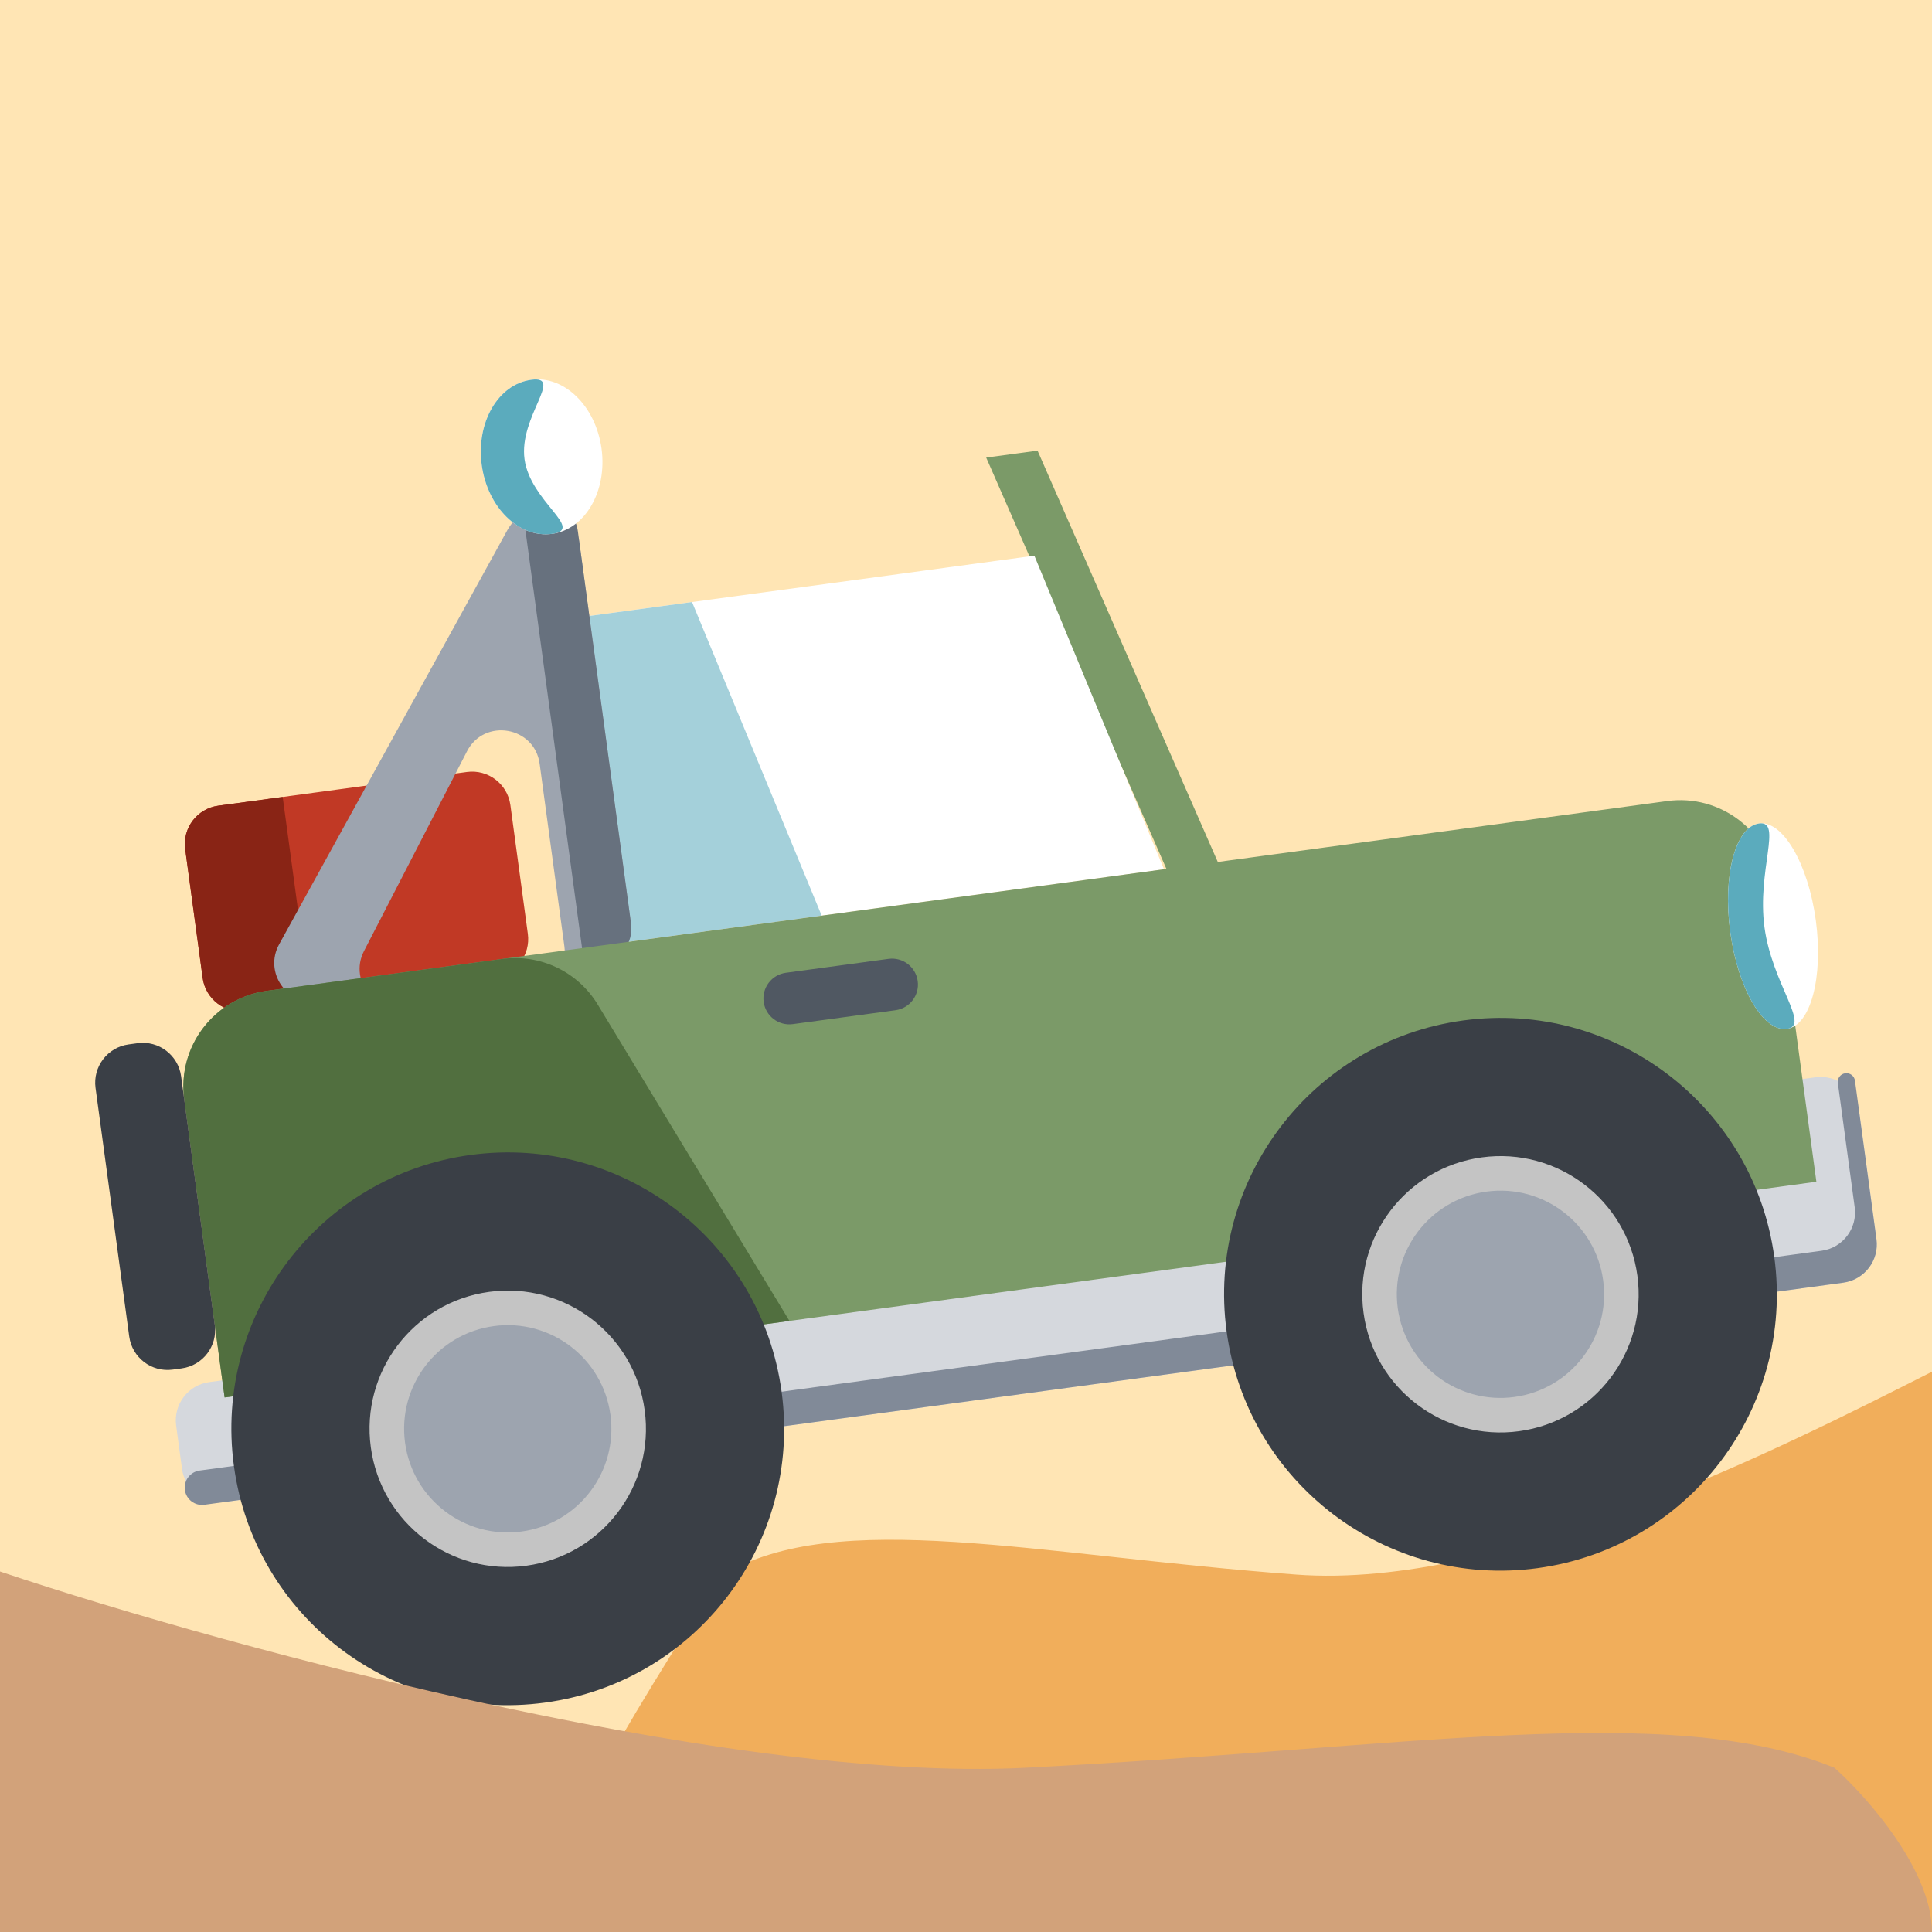
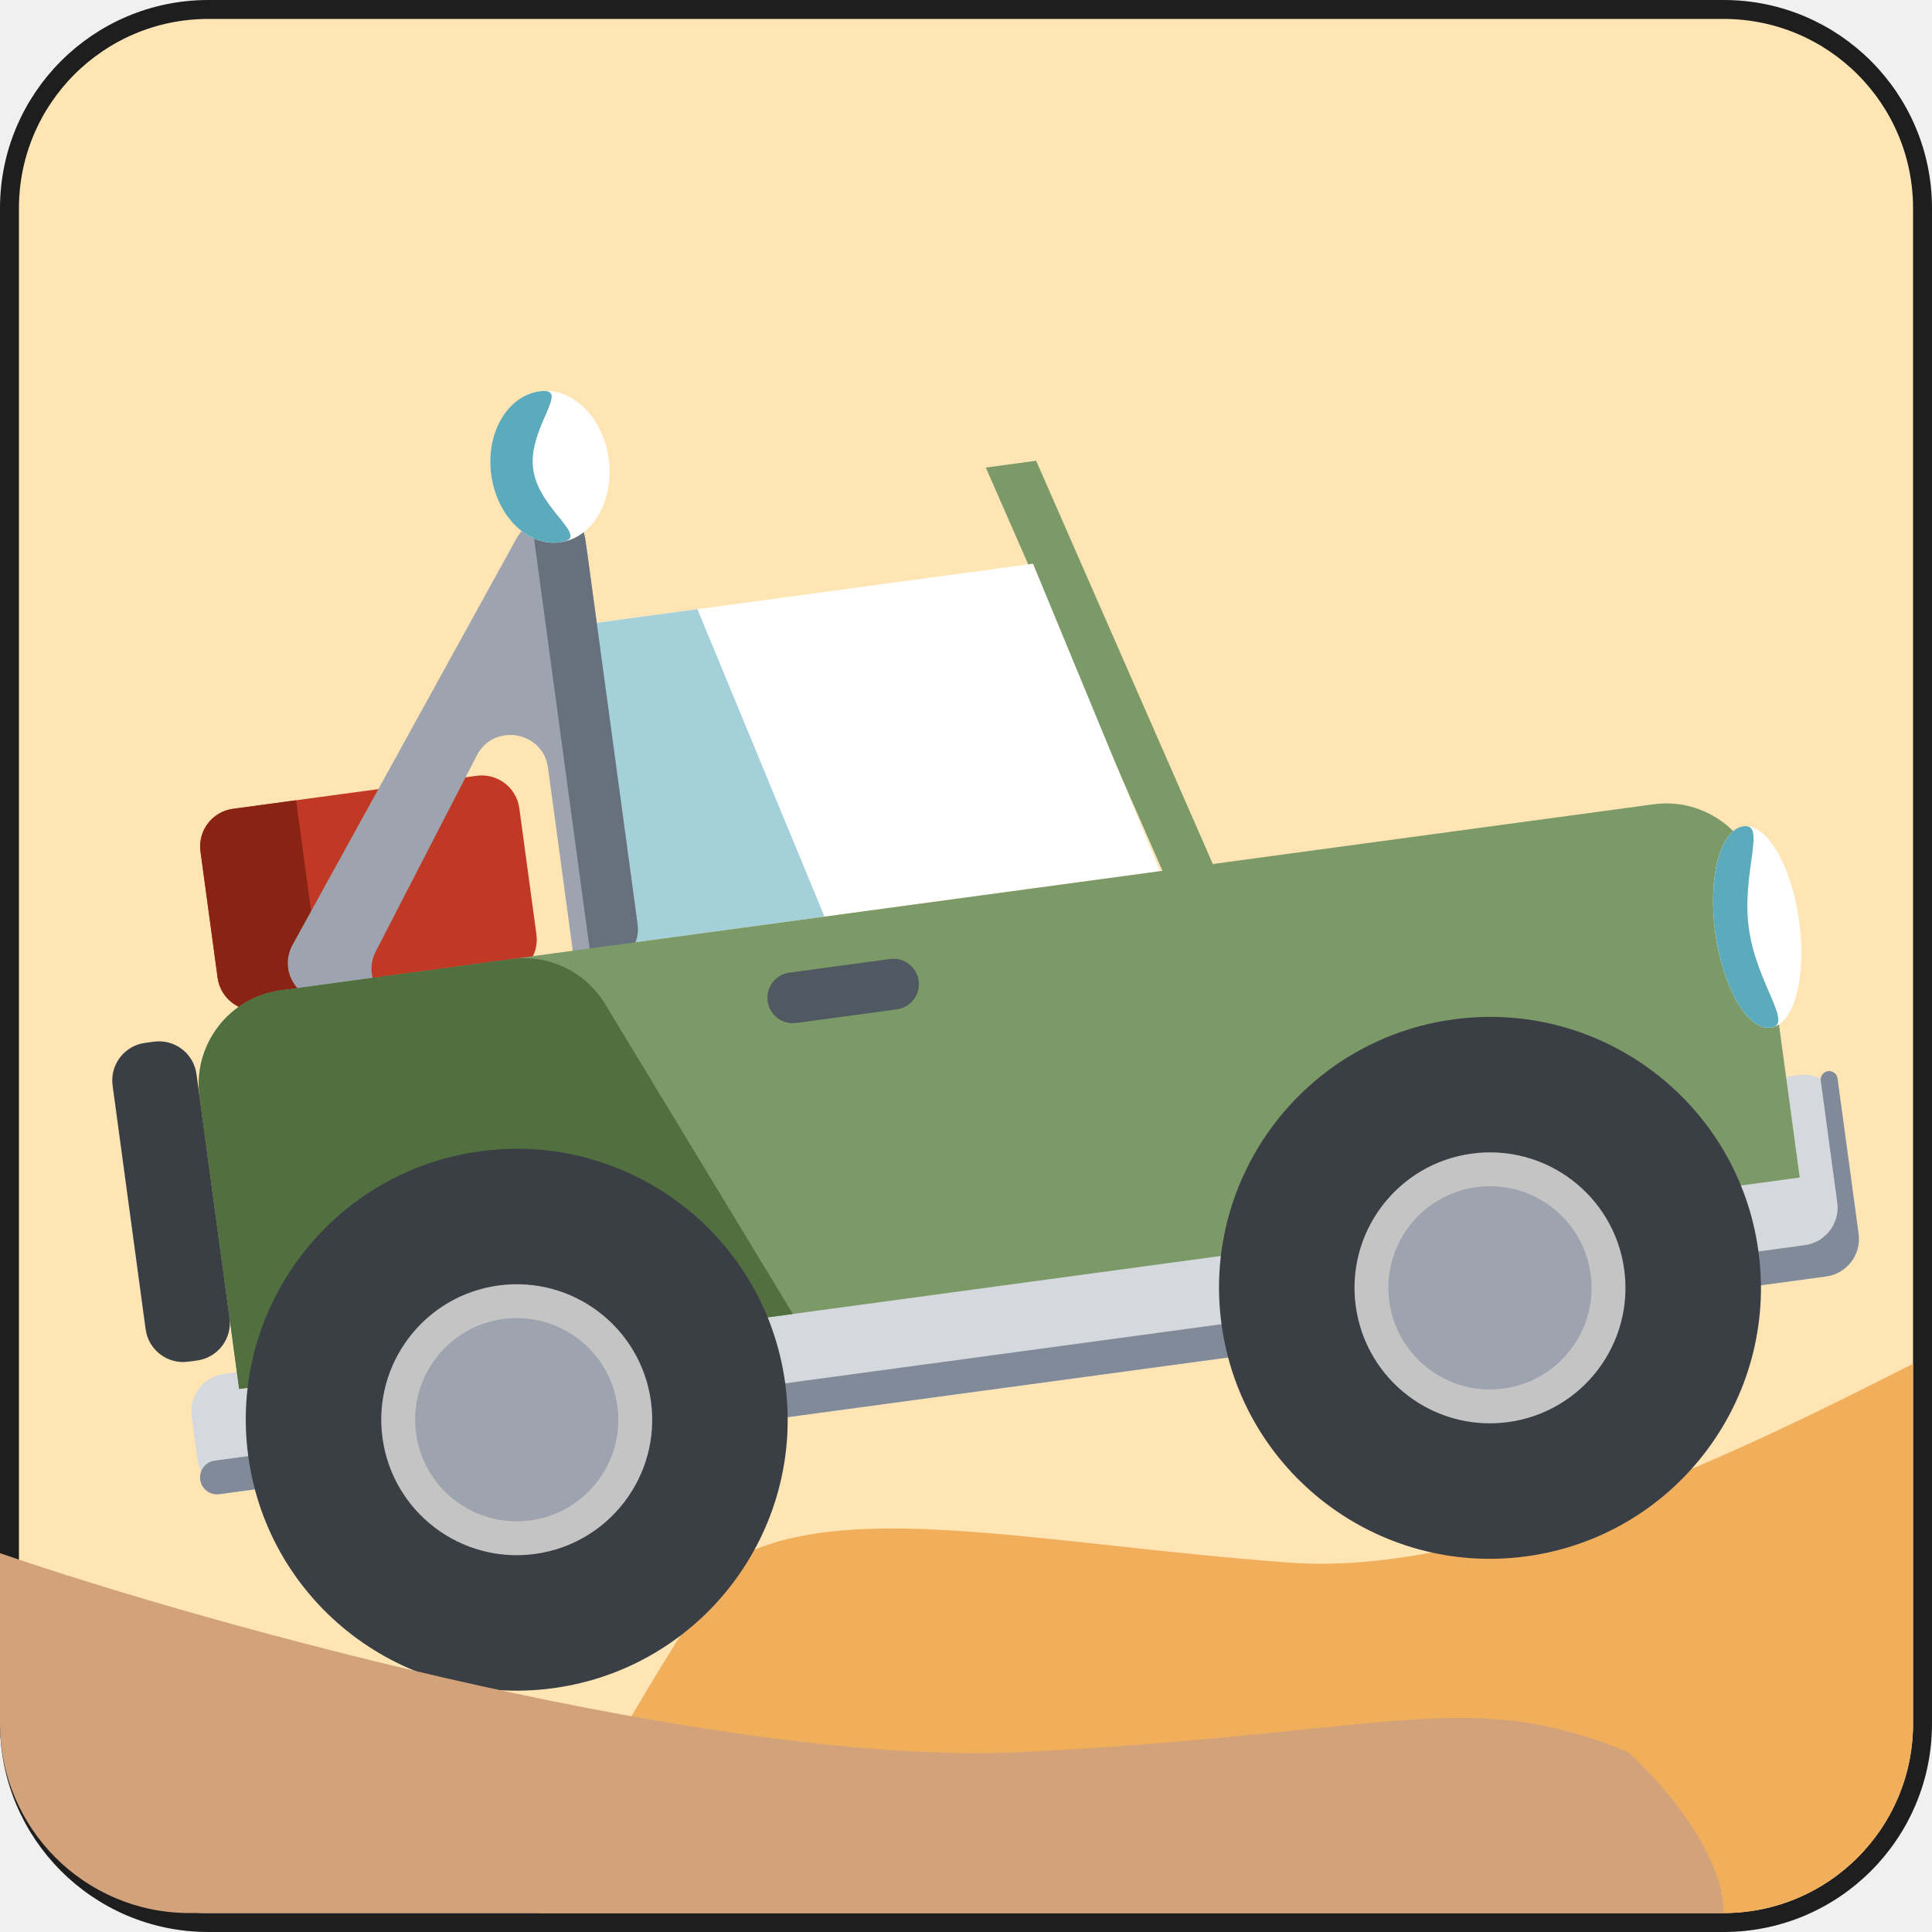
- <svg xmlns="http://www.w3.org/2000/svg" width="100" height="100" viewBox="0 0 100 100" fill="none">
-   <rect width="100" height="100" fill="#E5E5E5" />
-   <rect width="100" height="100" fill="#FFE5B4" />
-   <path d="M100 71V100H27.5C27.5 96.8 36.3 83 37.45 81.5C43.315 78 53.63 80.5 67.085 81.5C77.849 82.3 92.41 74.833 100 71Z" fill="#F1AE5B" />
-   <path d="M96.222 57.474C96.074 56.379 95.066 55.612 93.971 55.76L92.62 55.943C91.525 56.092 90.758 57.099 90.906 58.194L90.969 58.66C91.118 59.754 90.351 60.762 89.256 60.91L10.83 71.537C9.736 71.685 8.969 72.693 9.117 73.787L9.42 76.025C9.568 77.12 10.576 77.887 11.671 77.738L95.412 66.391C96.507 66.243 97.274 65.235 97.125 64.141L96.222 57.474Z" fill="#D5D8DD" />
-   <path d="M96.013 55.934C95.98 55.69 95.755 55.519 95.51 55.552C95.266 55.585 95.094 55.81 95.127 56.055L95.999 62.489C96.148 63.583 95.38 64.591 94.286 64.739L10.334 76.115C9.845 76.181 9.502 76.632 9.569 77.121C9.635 77.61 10.085 77.953 10.575 77.887L95.412 66.391C96.507 66.243 97.274 65.235 97.125 64.141L96.013 55.934Z" fill="#818A98" />
-   <path d="M51.045 23.685L53.703 23.325L64.152 47.17L61.494 47.53L51.045 23.685Z" fill="#7B9A68" />
-   <path d="M28.732 32.122L53.538 28.761L60.248 44.993L31.013 48.954L28.732 32.122Z" fill="white" />
-   <path d="M28.732 32.122L35.82 31.161L42.53 47.394L31.013 48.954L28.732 32.122Z" fill="#A4D0DA" />
-   <rect x="9.317" y="41.97" width="16.986" height="10.728" rx="2" transform="rotate(-7.71673 9.31689 41.97)" fill="#C13925" />
-   <path d="M9.585 43.952C9.437 42.857 10.204 41.85 11.299 41.702L14.632 41.25L16.073 51.881L12.739 52.332C11.645 52.481 10.637 51.714 10.489 50.619L9.585 43.952Z" fill="#892415" />
-   <path fill-rule="evenodd" clip-rule="evenodd" d="M29.996 28.134C29.737 26.224 27.192 25.749 26.262 27.437L14.447 48.88C13.654 50.319 14.838 52.048 16.467 51.827L19.113 51.469C18.606 50.888 18.43 50.024 18.838 49.232L24.172 38.887C25.069 37.149 27.669 37.597 27.932 39.535L29.212 48.984C29.267 49.389 29.197 49.783 29.03 50.125L30.923 49.868C32.017 49.72 32.784 48.712 32.636 47.618L29.996 28.134Z" fill="#9DA4AF" />
-   <path d="M30.247 49.96L31.133 49.84C32.111 49.707 32.797 48.807 32.665 47.828L29.91 27.498C29.714 26.052 28.053 25.527 27.043 26.316L30.247 49.96Z" fill="#67717E" />
-   <path d="M9.537 56.91C9.166 54.173 11.084 51.655 13.82 51.284L86.3 41.462C89.037 41.092 91.556 43.009 91.926 45.746L94.016 61.167L11.626 72.331L9.537 56.91Z" fill="#7B9A68" />
-   <path d="M9.537 56.91C9.166 54.173 11.084 51.655 13.82 51.284L25.993 49.634C27.965 49.367 29.909 50.295 30.94 51.998L40.861 68.37L11.626 72.331L9.537 56.91Z" fill="#516F3F" />
-   <circle cx="26.281" cy="73.954" r="14.304" transform="rotate(-7.71673 26.2808 73.9542)" fill="#3A3F46" />
-   <circle cx="77.664" cy="66.992" r="14.304" transform="rotate(-7.71673 77.6637 66.9917)" fill="#3A3F46" />
-   <circle cx="26.281" cy="73.954" r="7.152" transform="rotate(-7.71673 26.281 73.9542)" fill="#C4C4C4" />
-   <circle cx="77.664" cy="66.992" r="7.152" transform="rotate(-7.71673 77.6639 66.9916)" fill="#C4C4C4" />
-   <circle cx="26.281" cy="73.954" r="5.364" transform="rotate(-7.71673 26.2813 73.9541)" fill="#9DA4AF" />
-   <circle cx="77.664" cy="66.992" r="5.364" transform="rotate(-7.71673 77.6642 66.9916)" fill="#9DA4AF" />
-   <ellipse cx="91.772" cy="47.938" rx="2.235" ry="5.364" transform="rotate(-7.71673 91.7724 47.9385)" fill="white" />
-   <path d="M91.329 47.998C91.727 50.934 93.716 53.088 92.493 53.254C91.269 53.42 89.956 51.174 89.558 48.239C89.16 45.303 89.829 42.789 91.052 42.623C92.275 42.457 90.932 45.063 91.329 47.998Z" fill="#5BABBD" />
-   <rect x="4.676" y="54.327" width="4.47" height="16.986" rx="2" transform="rotate(-7.71673 4.67578 54.3273)" fill="#3A3F46" />
-   <ellipse cx="28.035" cy="23.645" rx="3.129" ry="4.023" transform="rotate(-7.71673 28.0349 23.6455)" fill="white" />
-   <path d="M27.149 23.766C27.447 25.967 30.288 27.4 28.575 27.632C26.863 27.864 25.233 26.267 24.934 24.066C24.636 21.864 25.782 19.891 27.495 19.659C29.207 19.427 26.851 21.564 27.149 23.766Z" fill="#5BABBD" />
-   <rect x="39.347" y="50.531" width="8.046" height="2.682" rx="1.341" transform="rotate(-7.71673 39.3467 50.5314)" fill="#505862" />
-   <path d="M-1 81V100H100C100 96.8 96.633 93 94.95 91.5C86.365 88 72.73 90.5 53.035 91.5C37.279 92.3 10.11 84.833 -1 81Z" fill="#D2A27A" />
+ <svg xmlns="http://www.w3.org/2000/svg" width="102" height="102" viewBox="0 0 102 102" fill="none">
+   <rect x="0.5" y="0.5" width="101" height="101" rx="10.5" fill="#FFE5B4" stroke="#1E1E1E" />
+   <path d="M101 72V91C101 96.523 96.523 101 91 101H28.5C28.5 97.8 37.3 84 38.45 82.5C44.315 79 54.63 81.5 68.085 82.5C78.849 83.3 93.41 75.833 101 72Z" fill="#F1AE5B" />
+   <path d="M97.222 58.474C97.074 57.379 96.066 56.612 94.971 56.76L93.62 56.943C92.525 57.092 91.758 58.099 91.906 59.194L91.969 59.66C92.118 60.754 91.351 61.762 90.256 61.91L11.83 72.537C10.736 72.685 9.969 73.693 10.117 74.787L10.42 77.025C10.568 78.12 11.576 78.887 12.671 78.738L96.412 67.391C97.507 67.243 98.274 66.235 98.125 65.141L97.222 58.474Z" fill="#D5D8DD" />
+   <path d="M97.013 56.934C96.98 56.69 96.755 56.519 96.51 56.552C96.266 56.585 96.094 56.81 96.127 57.055L96.999 63.489C97.148 64.583 96.38 65.591 95.286 65.739L11.334 77.115C10.845 77.181 10.502 77.632 10.569 78.121C10.635 78.61 11.085 78.953 11.575 78.887L96.412 67.391C97.507 67.243 98.274 66.235 98.125 65.141L97.013 56.934Z" fill="#818A98" />
+   <path d="M52.045 24.685L54.703 24.325L65.152 48.17L62.494 48.53L52.045 24.685Z" fill="#7B9A68" />
+   <path d="M29.732 33.122L54.538 29.761L61.248 45.993L32.013 49.954L29.732 33.122Z" fill="white" />
+   <path d="M29.732 33.122L36.82 32.161L43.53 48.394L32.013 49.954L29.732 33.122Z" fill="#A4D0DA" />
+   <rect x="10.317" y="42.97" width="16.986" height="10.728" rx="2" transform="rotate(-7.71673 10.3169 42.97)" fill="#C13925" />
+   <path d="M10.585 44.952C10.437 43.857 11.204 42.85 12.299 42.702L15.632 42.25L17.073 52.881L13.739 53.332C12.645 53.481 11.637 52.714 11.489 51.619L10.585 44.952Z" fill="#892415" />
+   <path fill-rule="evenodd" clip-rule="evenodd" d="M30.996 29.134C30.737 27.224 28.192 26.749 27.262 28.437L15.447 49.88C14.654 51.319 15.838 53.048 17.467 52.827L20.113 52.469C19.606 51.888 19.43 51.024 19.838 50.232L25.172 39.887C26.069 38.149 28.669 38.597 28.932 40.535L30.212 49.984C30.267 50.389 30.197 50.783 30.03 51.125L31.923 50.868C33.017 50.72 33.784 49.712 33.636 48.618L30.996 29.134Z" fill="#9DA4AF" />
+   <path d="M31.247 50.96L32.133 50.84C33.111 50.707 33.797 49.807 33.665 48.828L30.91 28.498C30.714 27.052 29.053 26.527 28.043 27.316L31.247 50.96Z" fill="#67717E" />
+   <path d="M10.537 57.91C10.166 55.173 12.084 52.655 14.82 52.284L87.3 42.462C90.037 42.092 92.556 44.009 92.926 46.746L95.016 62.167L12.626 73.331L10.537 57.91Z" fill="#7B9A68" />
+   <path d="M10.537 57.91C10.166 55.173 12.084 52.655 14.82 52.284L26.993 50.634C28.965 50.367 30.909 51.295 31.94 52.998L41.861 69.37L12.626 73.331L10.537 57.91Z" fill="#516F3F" />
+   <circle cx="27.281" cy="74.954" r="14.304" transform="rotate(-7.71673 27.2808 74.9542)" fill="#3A3F46" />
+   <circle cx="78.664" cy="67.992" r="14.304" transform="rotate(-7.71673 78.6637 67.9917)" fill="#3A3F46" />
+   <circle cx="27.281" cy="74.954" r="7.152" transform="rotate(-7.71673 27.281 74.9542)" fill="#C4C4C4" />
+   <circle cx="78.664" cy="67.992" r="7.152" transform="rotate(-7.71673 78.6639 67.9916)" fill="#C4C4C4" />
+   <circle cx="27.281" cy="74.954" r="5.364" transform="rotate(-7.71673 27.2813 74.9541)" fill="#9DA4AF" />
+   <circle cx="78.664" cy="67.992" r="5.364" transform="rotate(-7.71673 78.6642 67.9916)" fill="#9DA4AF" />
+   <ellipse cx="92.772" cy="48.938" rx="2.235" ry="5.364" transform="rotate(-7.71673 92.7724 48.9385)" fill="white" />
+   <path d="M92.329 48.998C92.727 51.934 94.716 54.088 93.493 54.254C92.269 54.42 90.956 52.174 90.558 49.239C90.16 46.303 90.829 43.789 92.052 43.623C93.275 43.457 91.932 46.063 92.329 48.998Z" fill="#5BABBD" />
+   <rect x="5.676" y="55.327" width="4.47" height="16.986" rx="2" transform="rotate(-7.71673 5.67578 55.3273)" fill="#3A3F46" />
+   <ellipse cx="29.035" cy="24.645" rx="3.129" ry="4.023" transform="rotate(-7.71673 29.0349 24.6455)" fill="white" />
+   <path d="M28.149 24.766C28.447 26.967 31.288 28.4 29.575 28.632C27.863 28.864 26.233 27.267 25.934 25.066C25.636 22.864 26.782 20.891 28.495 20.659C30.207 20.427 27.851 22.564 28.149 24.766Z" fill="#5BABBD" />
+   <rect x="40.347" y="51.531" width="8.046" height="2.682" rx="1.341" transform="rotate(-7.71673 40.3467 51.5314)" fill="#505862" />
+   <path d="M0 82V91C0 96.523 4.477 101 10 101H91C91 97.8 87.633 94 85.95 92.5C77.365 89 73.73 91.5 54.035 92.5C38.279 93.3 11.11 85.833 0 82Z" fill="#D2A27A" />
</svg>
